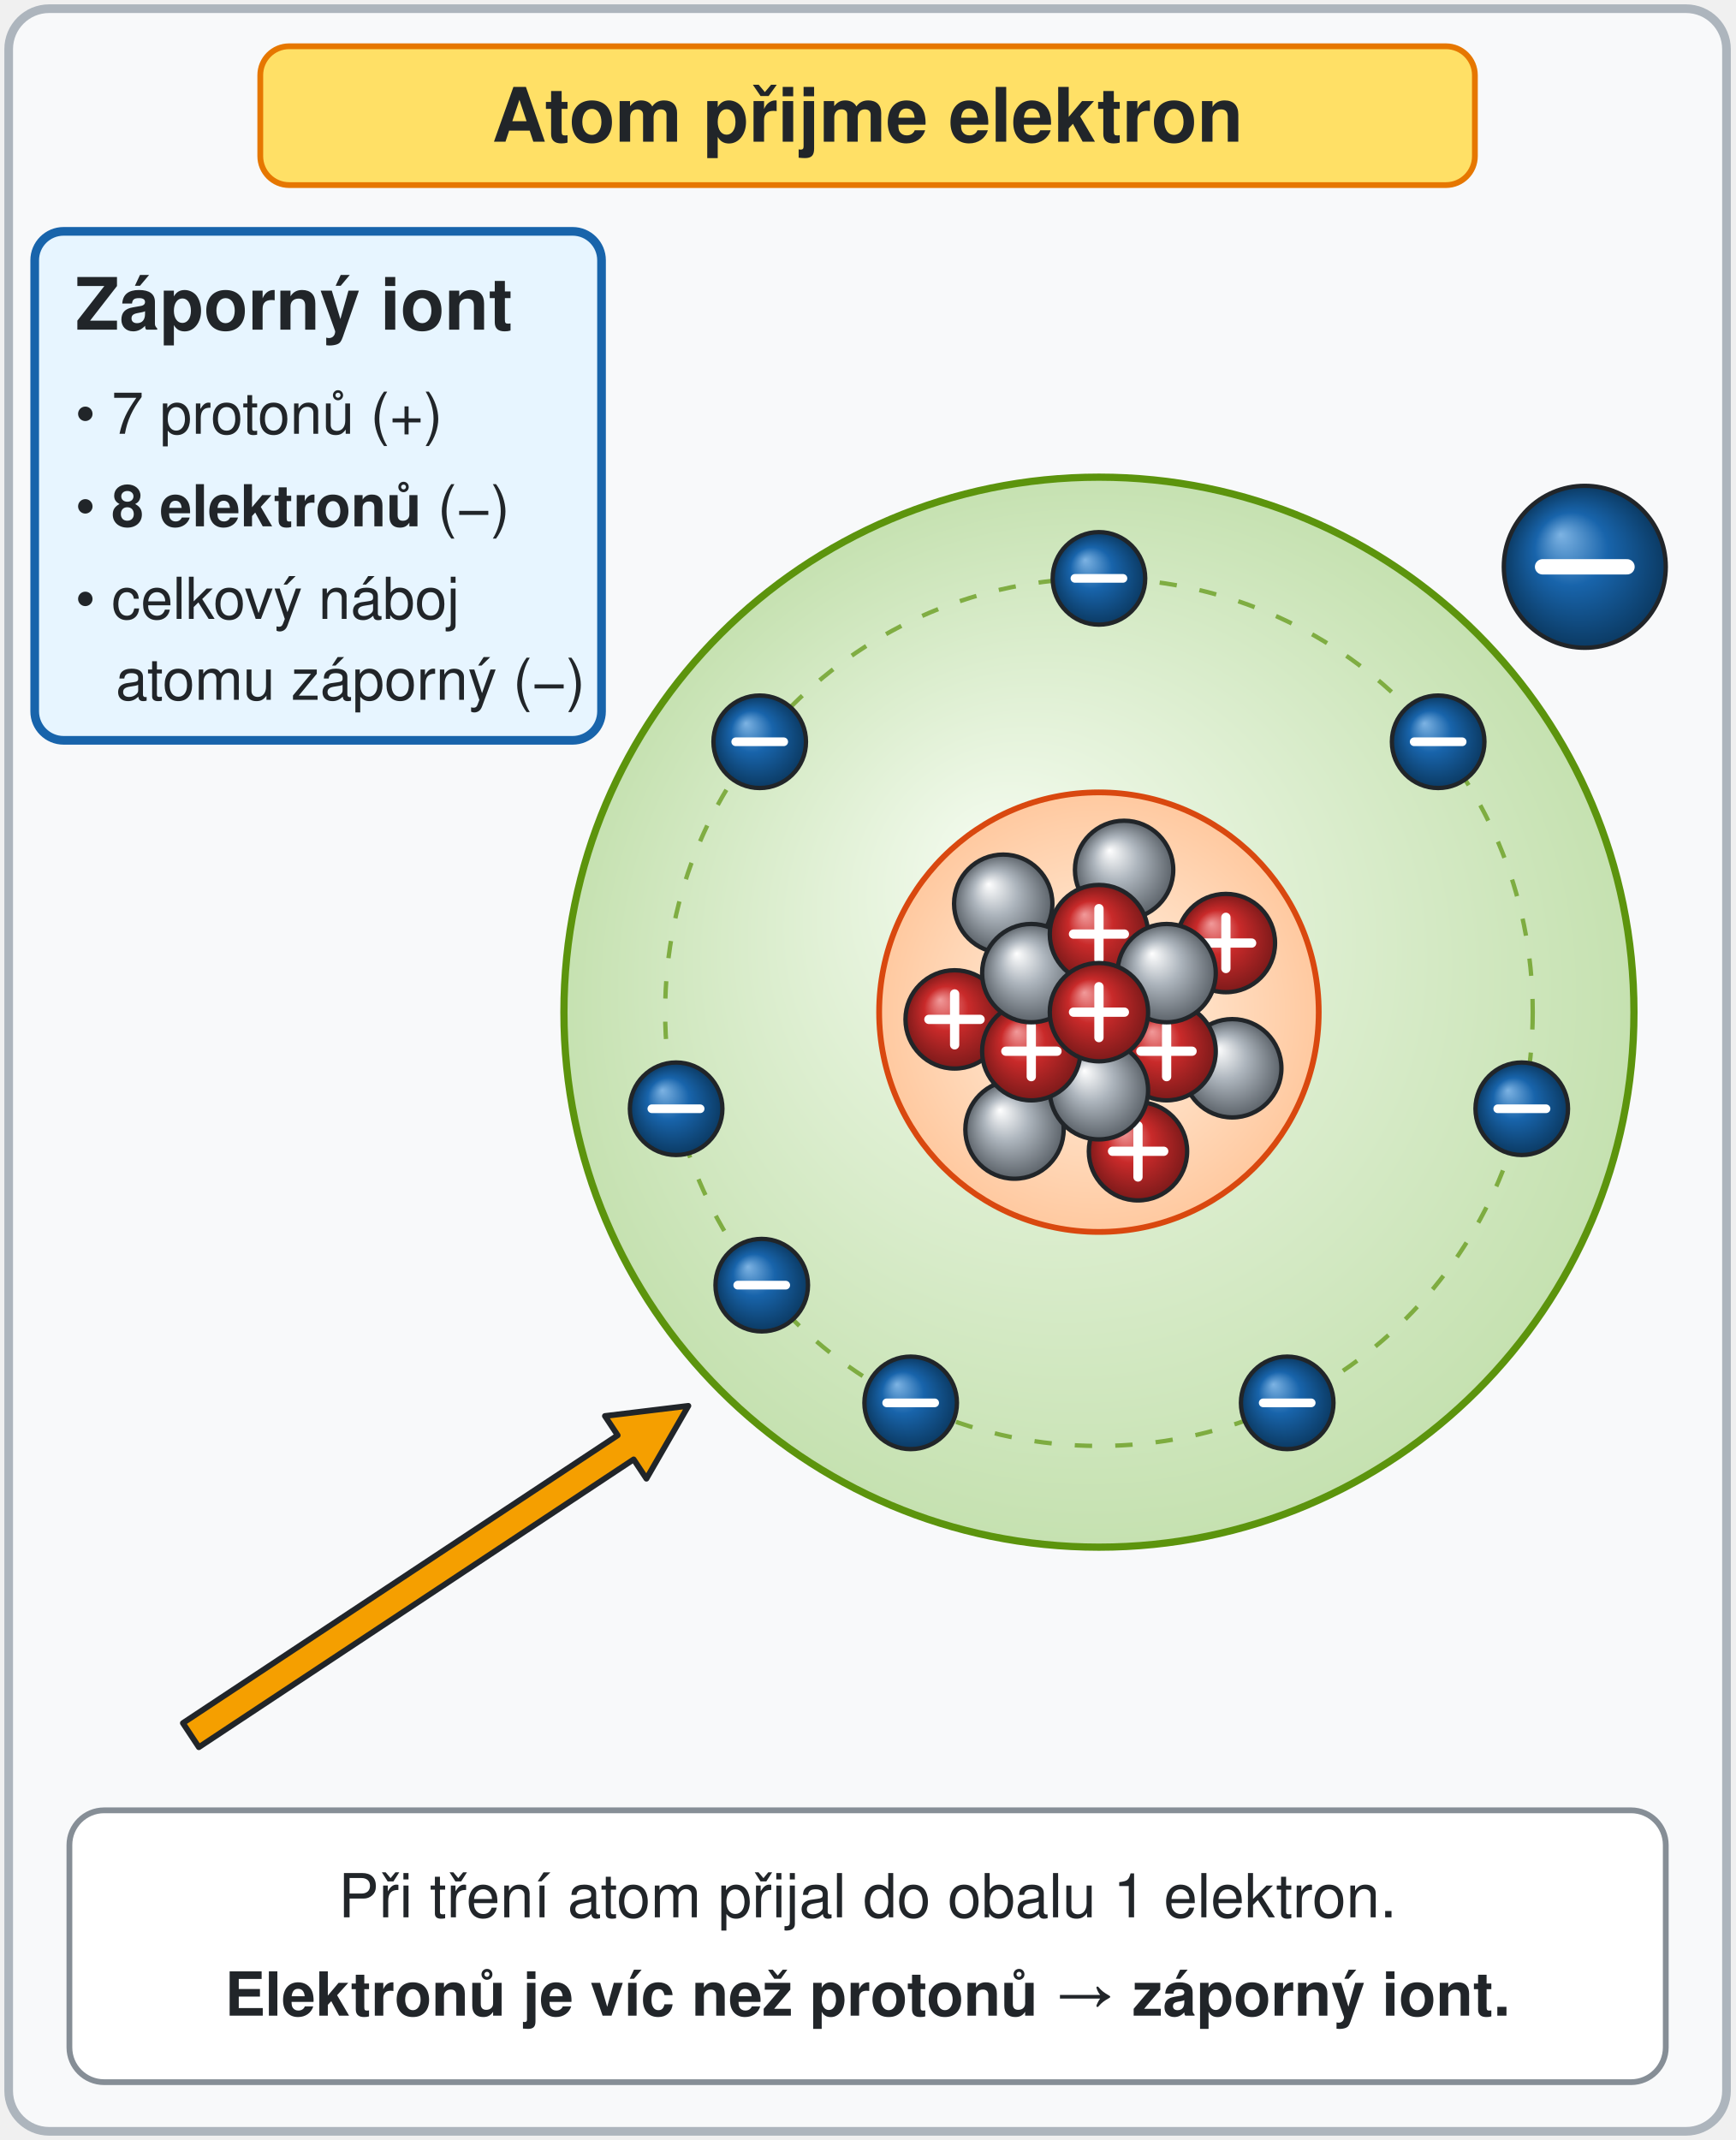
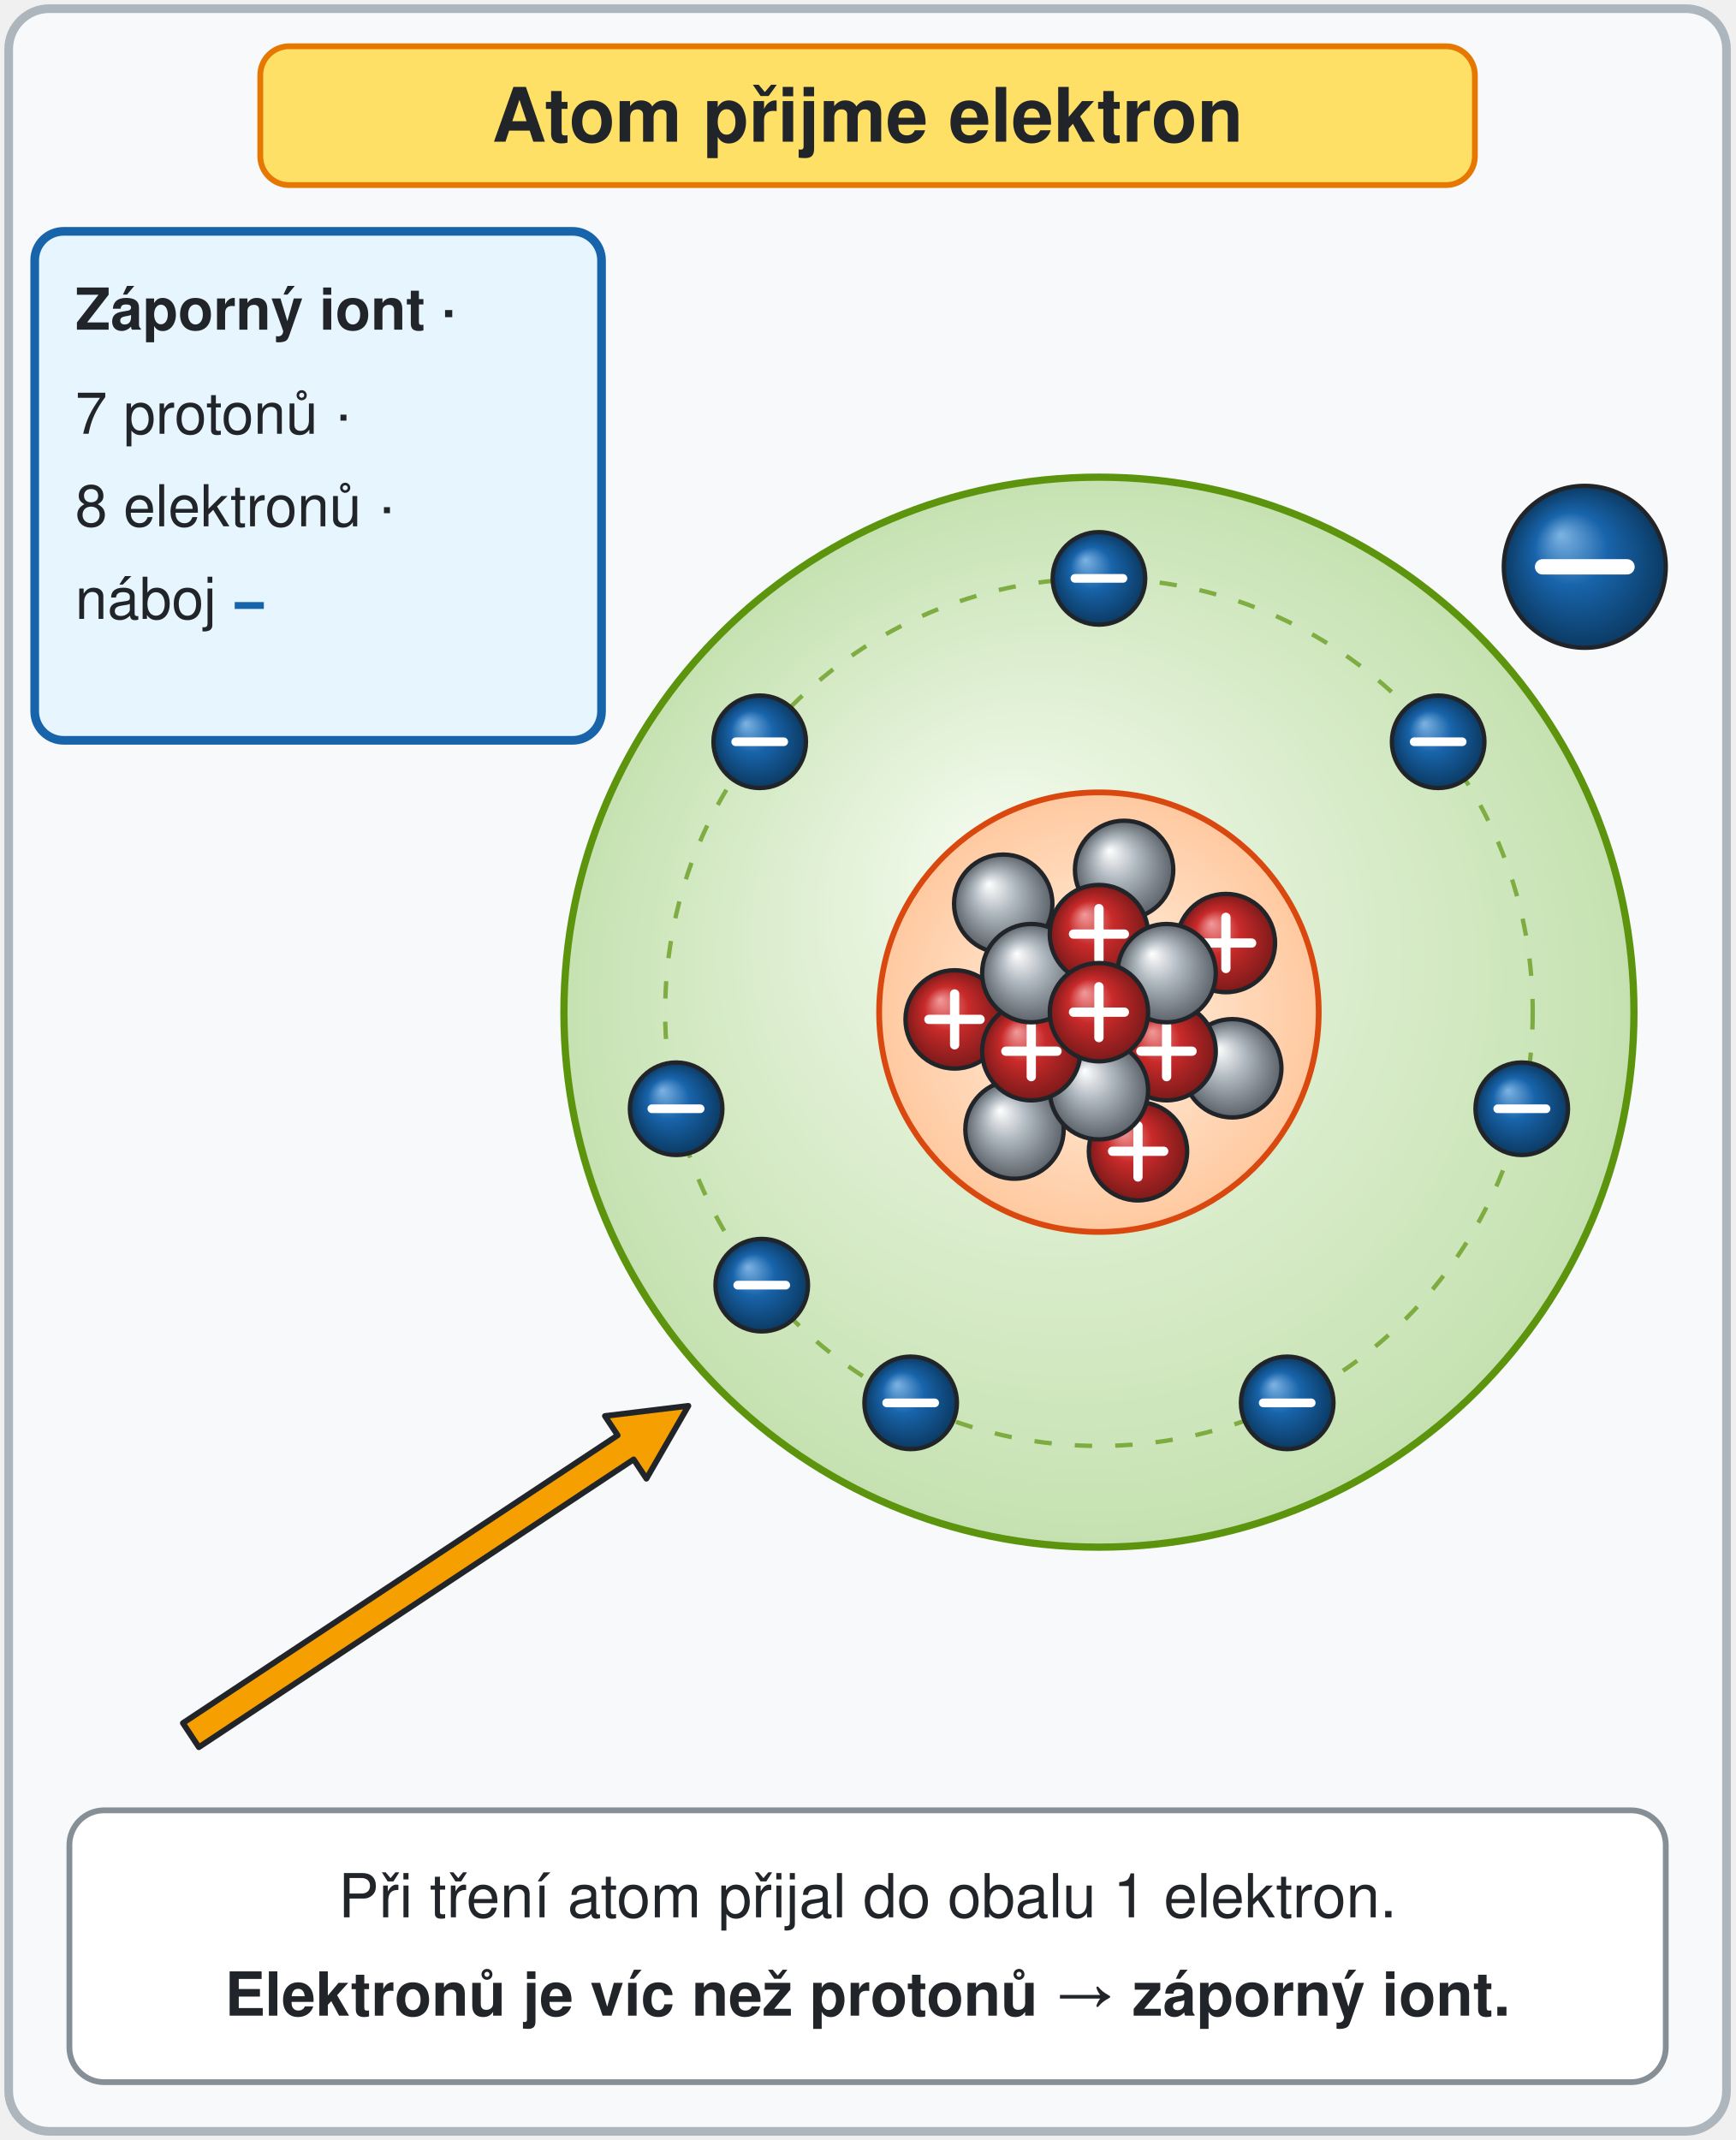
<svg xmlns="http://www.w3.org/2000/svg" viewBox="0 0 600 740" font-family="'Segoe UI', Helvetica, Arial, sans-serif" role="img" aria-label="Animace: k atomu dusíku se 7 protony a 7 elektrony přiletí zvenku jeden elektron navíc a usadí se v obalu. Atom má 7 protonů a 8 elektronů, záporný náboj převažuje a atom se stane záporným iontem. Jádro se nemění.">
  <style>
/* Předloha: PDF Elektrické vlastnosti látek, obrázek Záporný iont – 7 protonů (+), 8 elektronů (-), celkový náboj atomu záporný (-); žlutá šipka ukazuje přijatý elektron. Animace 9 s: elektron přiletí zvenku do obalu, potom se objeví modrý znak −. Bez animace = koncový stav (8 elektronů, znak − vidět). Jádro beze změny (záporný iont nevzniká odtržením protonů). */
@keyframes mv { 0% { transform: translate(-193.4px, 115.6px); opacity: 0; } 6%, 22% { transform: translate(-193.4px, 115.6px); opacity: 1; } 50%, 93% { transform: translate(0, 0); opacity: 1; } 100% { transform: translate(0, 0); opacity: 0; } }
@keyframes sip { 0%, 20% { opacity: 0; } 26%, 50% { opacity: 1; } 58%, 100% { opacity: 0.35; } }
@keyframes zn { 0%, 52% { opacity: 0; } 60%, 94% { opacity: 1; } 100% { opacity: 0; } }
- @keyframes pS { 0%, 49.9% { opacity: 1; } 50%, 100% { opacity: 0; } }
- @keyframes pF { 0%, 49.9% { opacity: 0; } 50%, 100% { opacity: 1; } }
- .pS { opacity: 0; animation: pS 9s linear infinite; } .pF { animation: pF 9s linear infinite; }
.mv { animation: mv 9s ease-in-out infinite; } .sip { animation: sip 9s linear infinite; } .zn { animation: zn 9s linear infinite; }
+ @keyframes fA { 0%, 42.29% { opacity: 1; } 42.3%, 100% { opacity: 0; } }
+ @keyframes fB { 0%, 42.29% { opacity: 0; } 42.3%, 100% { opacity: 1; } }
+ .fA { opacity: 0; animation: fA 9s linear infinite; } .fB { opacity: 1; animation: fB 9s linear infinite; }
@media (prefers-reduced-motion: reduce) { * { animation: none !important; } }
</style>
  <defs>
    <radialGradient id="gP" cx="50%" cy="50%" r="50%" fx="35%" fy="30%">
      <stop offset="0" stop-color="#f19a9a" />
      <stop offset="0.45" stop-color="#c92a2a" />
      <stop offset="1" stop-color="#7d1a1a" />
    </radialGradient>
    <radialGradient id="gE" cx="50%" cy="50%" r="50%" fx="35%" fy="30%">
      <stop offset="0" stop-color="#7db3e3" />
      <stop offset="0.45" stop-color="#1864ab" />
      <stop offset="1" stop-color="#0b3a63" />
    </radialGradient>
    <radialGradient id="gN" cx="50%" cy="50%" r="50%" fx="35%" fy="30%">
      <stop offset="0" stop-color="#ffffff" />
      <stop offset="0.45" stop-color="#adb5bd" />
      <stop offset="1" stop-color="#5c636a" />
    </radialGradient>
    <radialGradient id="gObal" cx="50%" cy="50%" r="50%" fx="40%" fy="35%">
      <stop offset="0" stop-color="#f4fbef" />
      <stop offset="1" stop-color="#c5e1b0" />
    </radialGradient>
    <radialGradient id="gJadro" cx="50%" cy="50%" r="50%">
      <stop offset="0" stop-color="#fff4e6" />
      <stop offset="1" stop-color="#ffc9a0" />
    </radialGradient>
    <linearGradient id="gKov" x1="0" y1="0" x2="1" y2="0">
      <stop offset="0" stop-color="#6c757d" />
      <stop offset="0.35" stop-color="#f1f3f5" />
      <stop offset="0.7" stop-color="#adb5bd" />
      <stop offset="1" stop-color="#495057" />
    </linearGradient>
    <linearGradient id="gKovV" x1="0" y1="0" x2="0" y2="1">
      <stop offset="0" stop-color="#f1f3f5" />
      <stop offset="0.5" stop-color="#ced4da" />
      <stop offset="1" stop-color="#868e96" />
    </linearGradient>
    <radialGradient id="gZlato" cx="50%" cy="50%" r="50%" fx="38%" fy="32%">
      <stop offset="0" stop-color="#fff9db" />
      <stop offset="0.35" stop-color="#fcc419" />
      <stop offset="1" stop-color="#a86b00" />
    </radialGradient>
    <radialGradient id="gSklo" cx="50%" cy="50%" r="50%" fx="30%" fy="25%">
      <stop offset="0" stop-color="#ffffff" />
      <stop offset="0.6" stop-color="#e7f5ff" />
      <stop offset="1" stop-color="#c5f6fa" />
    </radialGradient>
    <radialGradient id="gKuze" cx="50%" cy="50%" r="50%" fx="40%" fy="35%">
      <stop offset="0" stop-color="#ffe8d6" />
      <stop offset="1" stop-color="#eeb48a" />
    </radialGradient>
    <linearGradient id="gPlast" x1="0" y1="0" x2="0" y2="1">
      <stop offset="0" stop-color="#ffd8a8" />
      <stop offset="0.5" stop-color="#fd7e14" />
      <stop offset="1" stop-color="#c2410c" />
    </linearGradient>
    <linearGradient id="gDeska" x1="0" y1="0" x2="1" y2="0">
      <stop offset="0" stop-color="#212529" />
      <stop offset="0.45" stop-color="#6c757d" />
      <stop offset="1" stop-color="#212529" />
    </linearGradient>
  </defs>
  <rect x="3" y="3" width="594" height="734" rx="14" fill="#f8f9fa" stroke="#adb5bd" stroke-width="3" />
  <rect x="90" y="16" width="420" height="48" rx="10" fill="#ffe066" stroke="#e67700" stroke-width="2" />
  <text x="300" y="49" font-size="26" font-weight="bold" fill="#212529" text-anchor="middle">Atom přijme elektron</text>
-   <rect x="12" y="80" width="196" height="176" rx="10" fill="#e7f5ff" stroke="#1864ab" stroke-width="3" />
-   <text x="26" y="114" font-size="25" font-weight="bold" fill="#212529">Záporný iont</text>
-   <text x="26" y="150" font-size="20" fill="#212529">• 7 protonů (+)</text>
-   <text class="pF" x="26" y="182" font-size="20" fill="#212529">• <tspan font-weight="bold">8 elektronů</tspan> (−)</text>
-   <text class="pS" x="26" y="182" font-size="20" fill="#212529">• <tspan font-weight="bold">7 elektronů</tspan> (−)</text>
-   <text x="26" y="214" font-size="20" fill="#212529">• celkový náboj</text>
-   <text x="40" y="242" font-size="20" fill="#212529">atomu záporný (−)</text>
+   <g class="fA">
+     <rect x="12" y="80" width="196" height="176" rx="10" fill="#f1f3f5" stroke="#868e96" stroke-width="3" />
+     <text x="26" y="114" font-size="20" font-weight="bold" fill="#212529">Neutrální atom · </text>
+     <text x="26" y="150" font-size="20" fill="#212529">7 protonů · </text>
+     <text x="26" y="182" font-size="20" fill="#212529">7 elektronů · </text>
+     <text x="26" y="214" font-size="20" fill="#212529">náboj 0</text>
+   </g>
+   <g class="fB">
+     <rect x="12" y="80" width="196" height="176" rx="10" fill="#e7f5ff" stroke="#1864ab" stroke-width="3" />
+     <text x="26" y="114" font-size="20" font-weight="bold" fill="#212529">Záporný iont · </text>
+     <text x="26" y="150" font-size="20" fill="#212529">7 protonů · </text>
+     <text x="26" y="182" font-size="20" fill="#212529">8 elektronů · </text>
+     <text x="26" y="214" font-size="20" fill="#212529">náboj <tspan font-weight="bold" fill="#1864ab">−</tspan>
+     </text>
+   </g>
  <circle cx="380" cy="350" r="185" fill="url(#gObal)" stroke="#5c940d" stroke-width="2.5" />
  <circle cx="380" cy="350" r="150" fill="none" stroke="#5c940d" stroke-width="1.5" stroke-dasharray="6 8" opacity="0.7" />
  <circle cx="380" cy="350" r="76" fill="url(#gJadro)" stroke="#d9480f" stroke-width="2" />
  <circle cx="388.7" cy="300.8" r="17" fill="url(#gN)" stroke="#212529" stroke-width="1.5" />
  <g>
    <circle cx="423.9" cy="326.1" r="17" fill="url(#gP)" stroke="#212529" stroke-width="1.5" />
    <path d="M415.1 326.1H432.8M423.9 317.2V334.9" stroke="#fff" stroke-width="3.2" stroke-linecap="round" />
  </g>
  <circle cx="426.1" cy="369.4" r="17" fill="url(#gN)" stroke="#212529" stroke-width="1.5" />
  <g>
    <circle cx="393.5" cy="398.1" r="17" fill="url(#gP)" stroke="#212529" stroke-width="1.5" />
    <path d="M384.7 398.1H402.4M393.5 389.3V407" stroke="#fff" stroke-width="3.2" stroke-linecap="round" />
  </g>
  <circle cx="350.8" cy="390.6" r="17" fill="url(#gN)" stroke="#212529" stroke-width="1.5" />
  <g>
    <circle cx="330.1" cy="352.5" r="17" fill="url(#gP)" stroke="#212529" stroke-width="1.5" />
    <path d="M321.2 352.5H338.9M330.1 343.7V361.3" stroke="#fff" stroke-width="3.2" stroke-linecap="round" />
  </g>
  <circle cx="346.9" cy="312.5" r="17" fill="url(#gN)" stroke="#212529" stroke-width="1.5" />
  <g>
    <circle cx="403.4" cy="363.5" r="17" fill="url(#gP)" stroke="#212529" stroke-width="1.5" />
    <path d="M394.5 363.5H412.2M403.4 354.7V372.3" stroke="#fff" stroke-width="3.2" stroke-linecap="round" />
  </g>
  <circle cx="380" cy="377" r="17" fill="url(#gN)" stroke="#212529" stroke-width="1.5" />
  <g>
    <circle cx="356.6" cy="363.5" r="17" fill="url(#gP)" stroke="#212529" stroke-width="1.5" />
    <path d="M347.8 363.5H365.5M356.6 354.7V372.3" stroke="#fff" stroke-width="3.2" stroke-linecap="round" />
  </g>
  <circle cx="356.6" cy="336.5" r="17" fill="url(#gN)" stroke="#212529" stroke-width="1.5" />
  <g>
    <circle cx="380" cy="323" r="17" fill="url(#gP)" stroke="#212529" stroke-width="1.5" />
    <path d="M371.2 323H388.8M380 314.2V331.8" stroke="#fff" stroke-width="3.2" stroke-linecap="round" />
  </g>
  <circle cx="403.4" cy="336.5" r="17" fill="url(#gN)" stroke="#212529" stroke-width="1.5" />
  <g>
    <circle cx="380" cy="350" r="17" fill="url(#gP)" stroke="#212529" stroke-width="1.5" />
    <path d="M371.2 350H388.8M380 341.2V358.8" stroke="#fff" stroke-width="3.2" stroke-linecap="round" />
  </g>
  <g>
    <circle cx="380" cy="200" r="16" fill="url(#gE)" stroke="#212529" stroke-width="1.5" />
    <path d="M371.7 200H388.3" stroke="#fff" stroke-width="3" stroke-linecap="round" />
  </g>
  <g>
    <circle cx="497.3" cy="256.5" r="16" fill="url(#gE)" stroke="#212529" stroke-width="1.5" />
    <path d="M489 256.5H505.6" stroke="#fff" stroke-width="3" stroke-linecap="round" />
  </g>
  <g>
    <circle cx="526.2" cy="383.4" r="16" fill="url(#gE)" stroke="#212529" stroke-width="1.5" />
    <path d="M517.9 383.4H534.6" stroke="#fff" stroke-width="3" stroke-linecap="round" />
  </g>
  <g>
    <circle cx="445.1" cy="485.1" r="16" fill="url(#gE)" stroke="#212529" stroke-width="1.5" />
    <path d="M436.8 485.1H453.4" stroke="#fff" stroke-width="3" stroke-linecap="round" />
  </g>
  <g>
    <circle cx="314.9" cy="485.1" r="16" fill="url(#gE)" stroke="#212529" stroke-width="1.5" />
    <path d="M306.6 485.1H323.2" stroke="#fff" stroke-width="3" stroke-linecap="round" />
  </g>
  <g>
    <circle cx="233.8" cy="383.4" r="16" fill="url(#gE)" stroke="#212529" stroke-width="1.5" />
    <path d="M225.4 383.4H242.1" stroke="#fff" stroke-width="3" stroke-linecap="round" />
  </g>
  <g>
    <circle cx="262.7" cy="256.5" r="16" fill="url(#gE)" stroke="#212529" stroke-width="1.5" />
    <path d="M254.4 256.5H271" stroke="#fff" stroke-width="3" stroke-linecap="round" />
  </g>
  <g class="sip">
    <g transform="translate(66 600) rotate(-33.5)">
      <path d="M0 -5H180.3V-13L206.3 0L180.3 13V5H0Z" fill="#f59f00" stroke="#212529" stroke-width="2" stroke-linejoin="round" />
    </g>
  </g>
  <g class="mv">
    <circle cx="263.4" cy="444.4" r="16" fill="url(#gE)" stroke="#212529" stroke-width="1.5" />
    <path d="M255.1 444.4H271.7" stroke="#fff" stroke-width="3" stroke-linecap="round" />
  </g>
  <g class="zn">
    <circle cx="548" cy="196" r="28" fill="url(#gE)" stroke="#212529" stroke-width="1.5" />
    <path d="M533.4 196H562.6" stroke="#fff" stroke-width="5.3" stroke-linecap="round" />
  </g>
  <rect x="24" y="626" width="552" height="94" rx="12" fill="#ffffff" stroke="#868e96" stroke-width="2" />
-   <text x="300" y="663" font-size="21" fill="#212529" text-anchor="middle">Při tření atom přijal do obalu 1 elektron.</text>
-   <text x="300" y="697" font-size="21" fill="#212529" text-anchor="middle" font-weight="bold">Elektronů je víc než protonů → záporný iont.</text>
+   <g class="fA">
+     <text x="300" y="663" font-size="21" fill="#212529" text-anchor="middle">K atomu dusíku se blíží další elektron.</text>
+     <text x="300" y="697" font-size="21" fill="#212529" text-anchor="middle" font-weight="bold">Protonů i elektronů je 7 → neutrální atom.</text>
+   </g>
+   <g class="fB">
+     <text x="300" y="663" font-size="21" fill="#212529" text-anchor="middle">Při tření atom přijal do obalu 1 elektron.</text>
+     <text x="300" y="697" font-size="21" fill="#212529" text-anchor="middle" font-weight="bold">Elektronů je víc než protonů → záporný iont.</text>
+   </g>
</svg>
